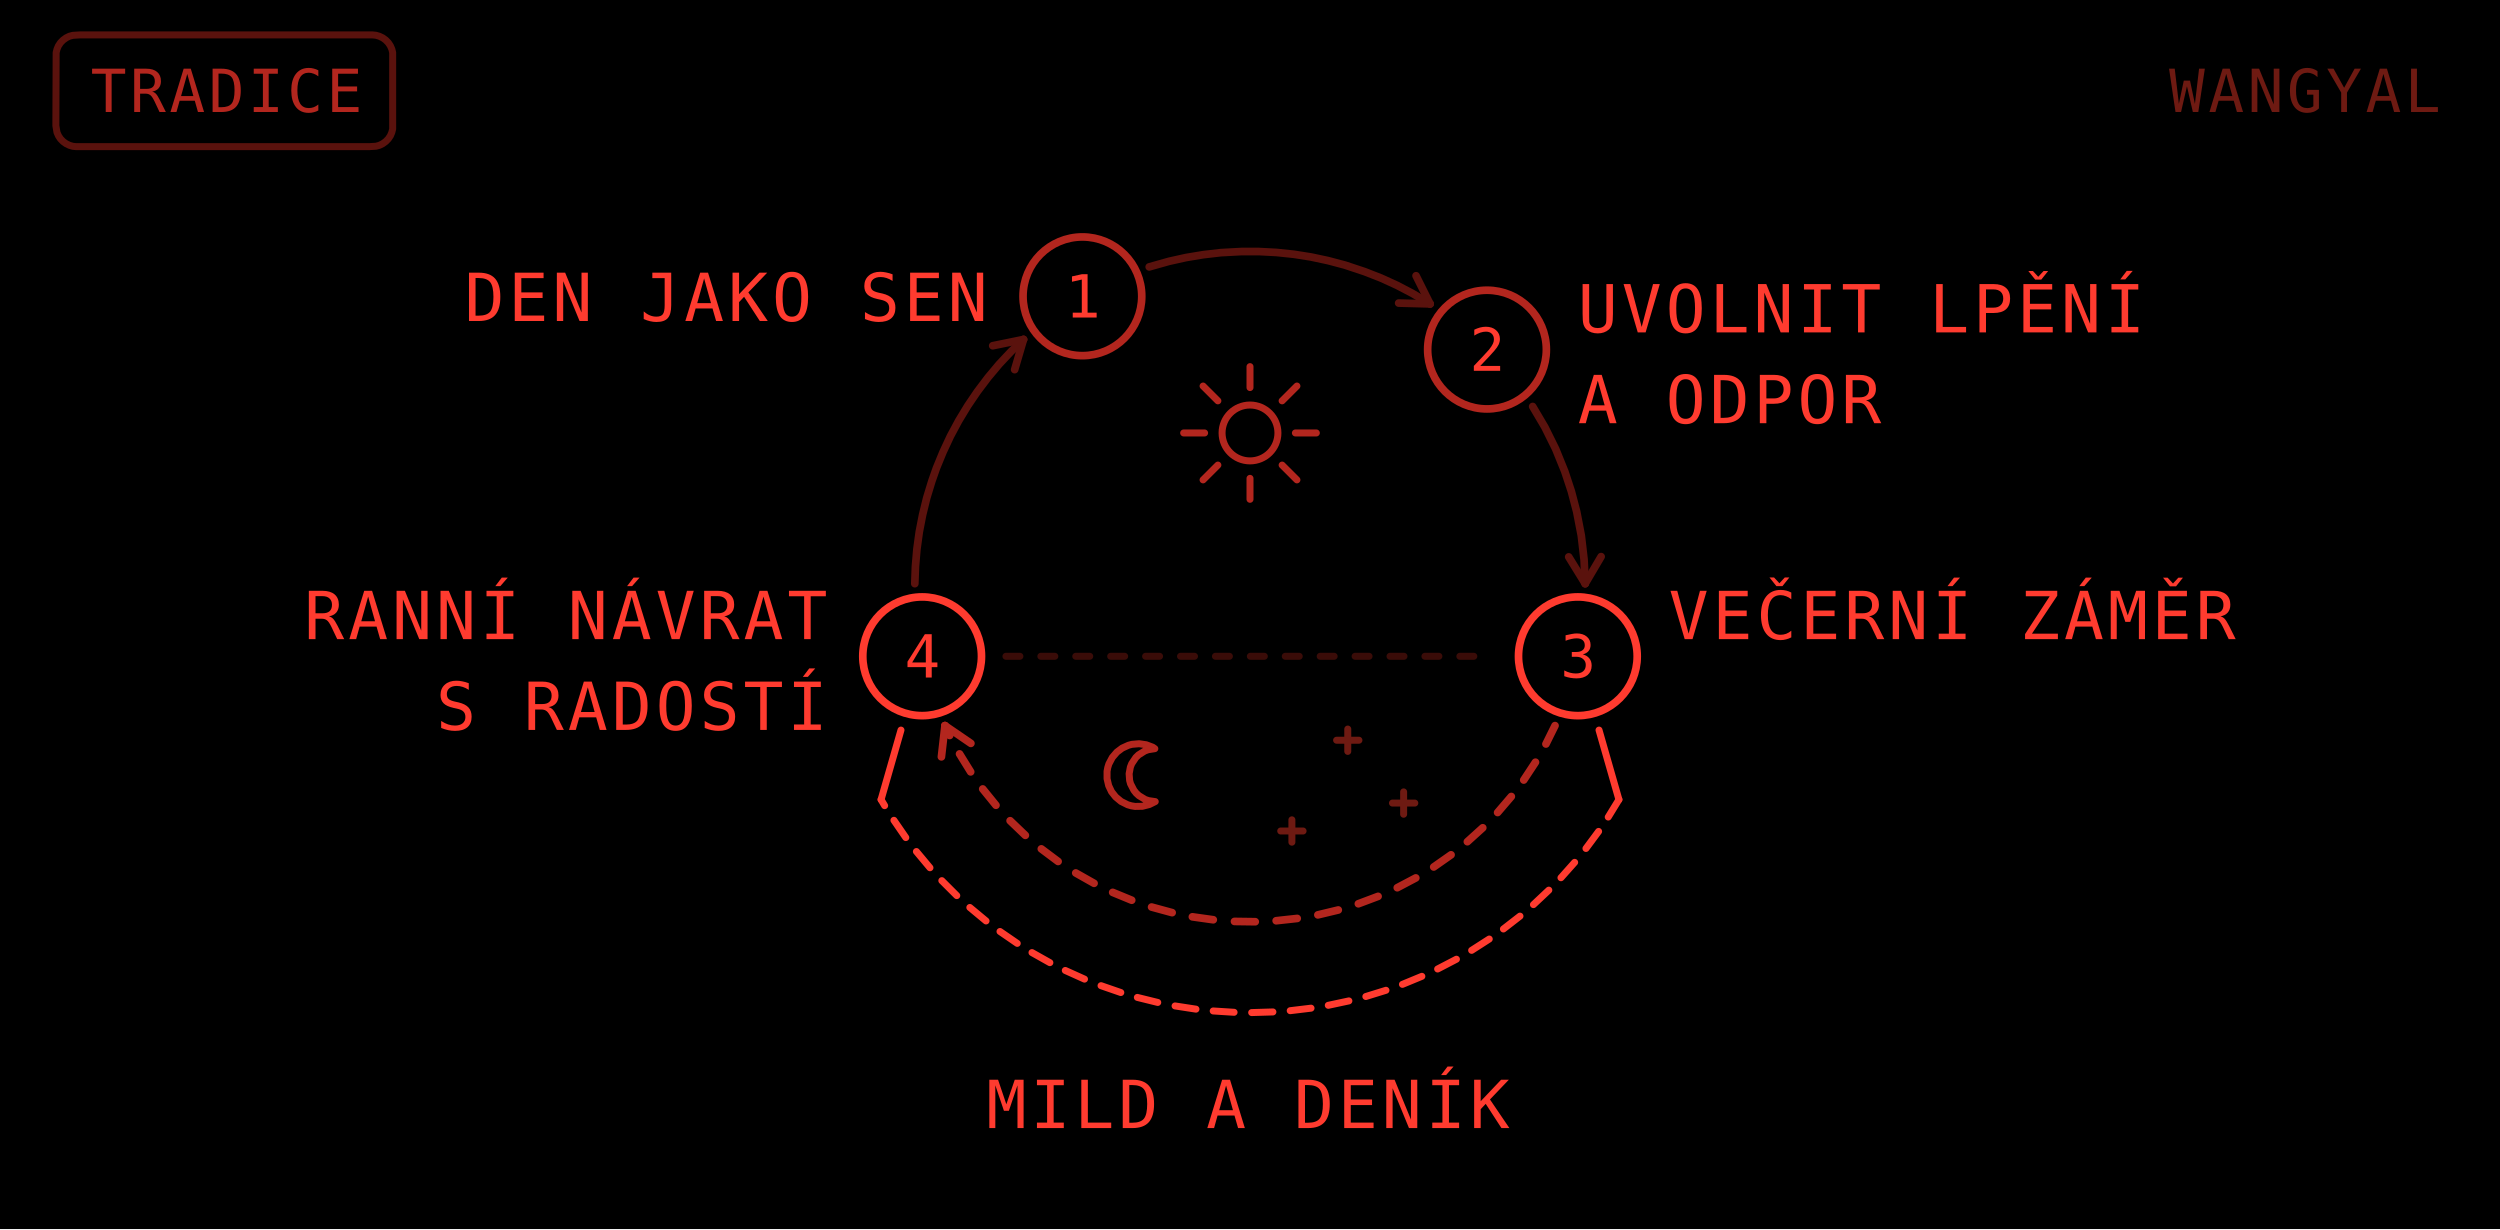
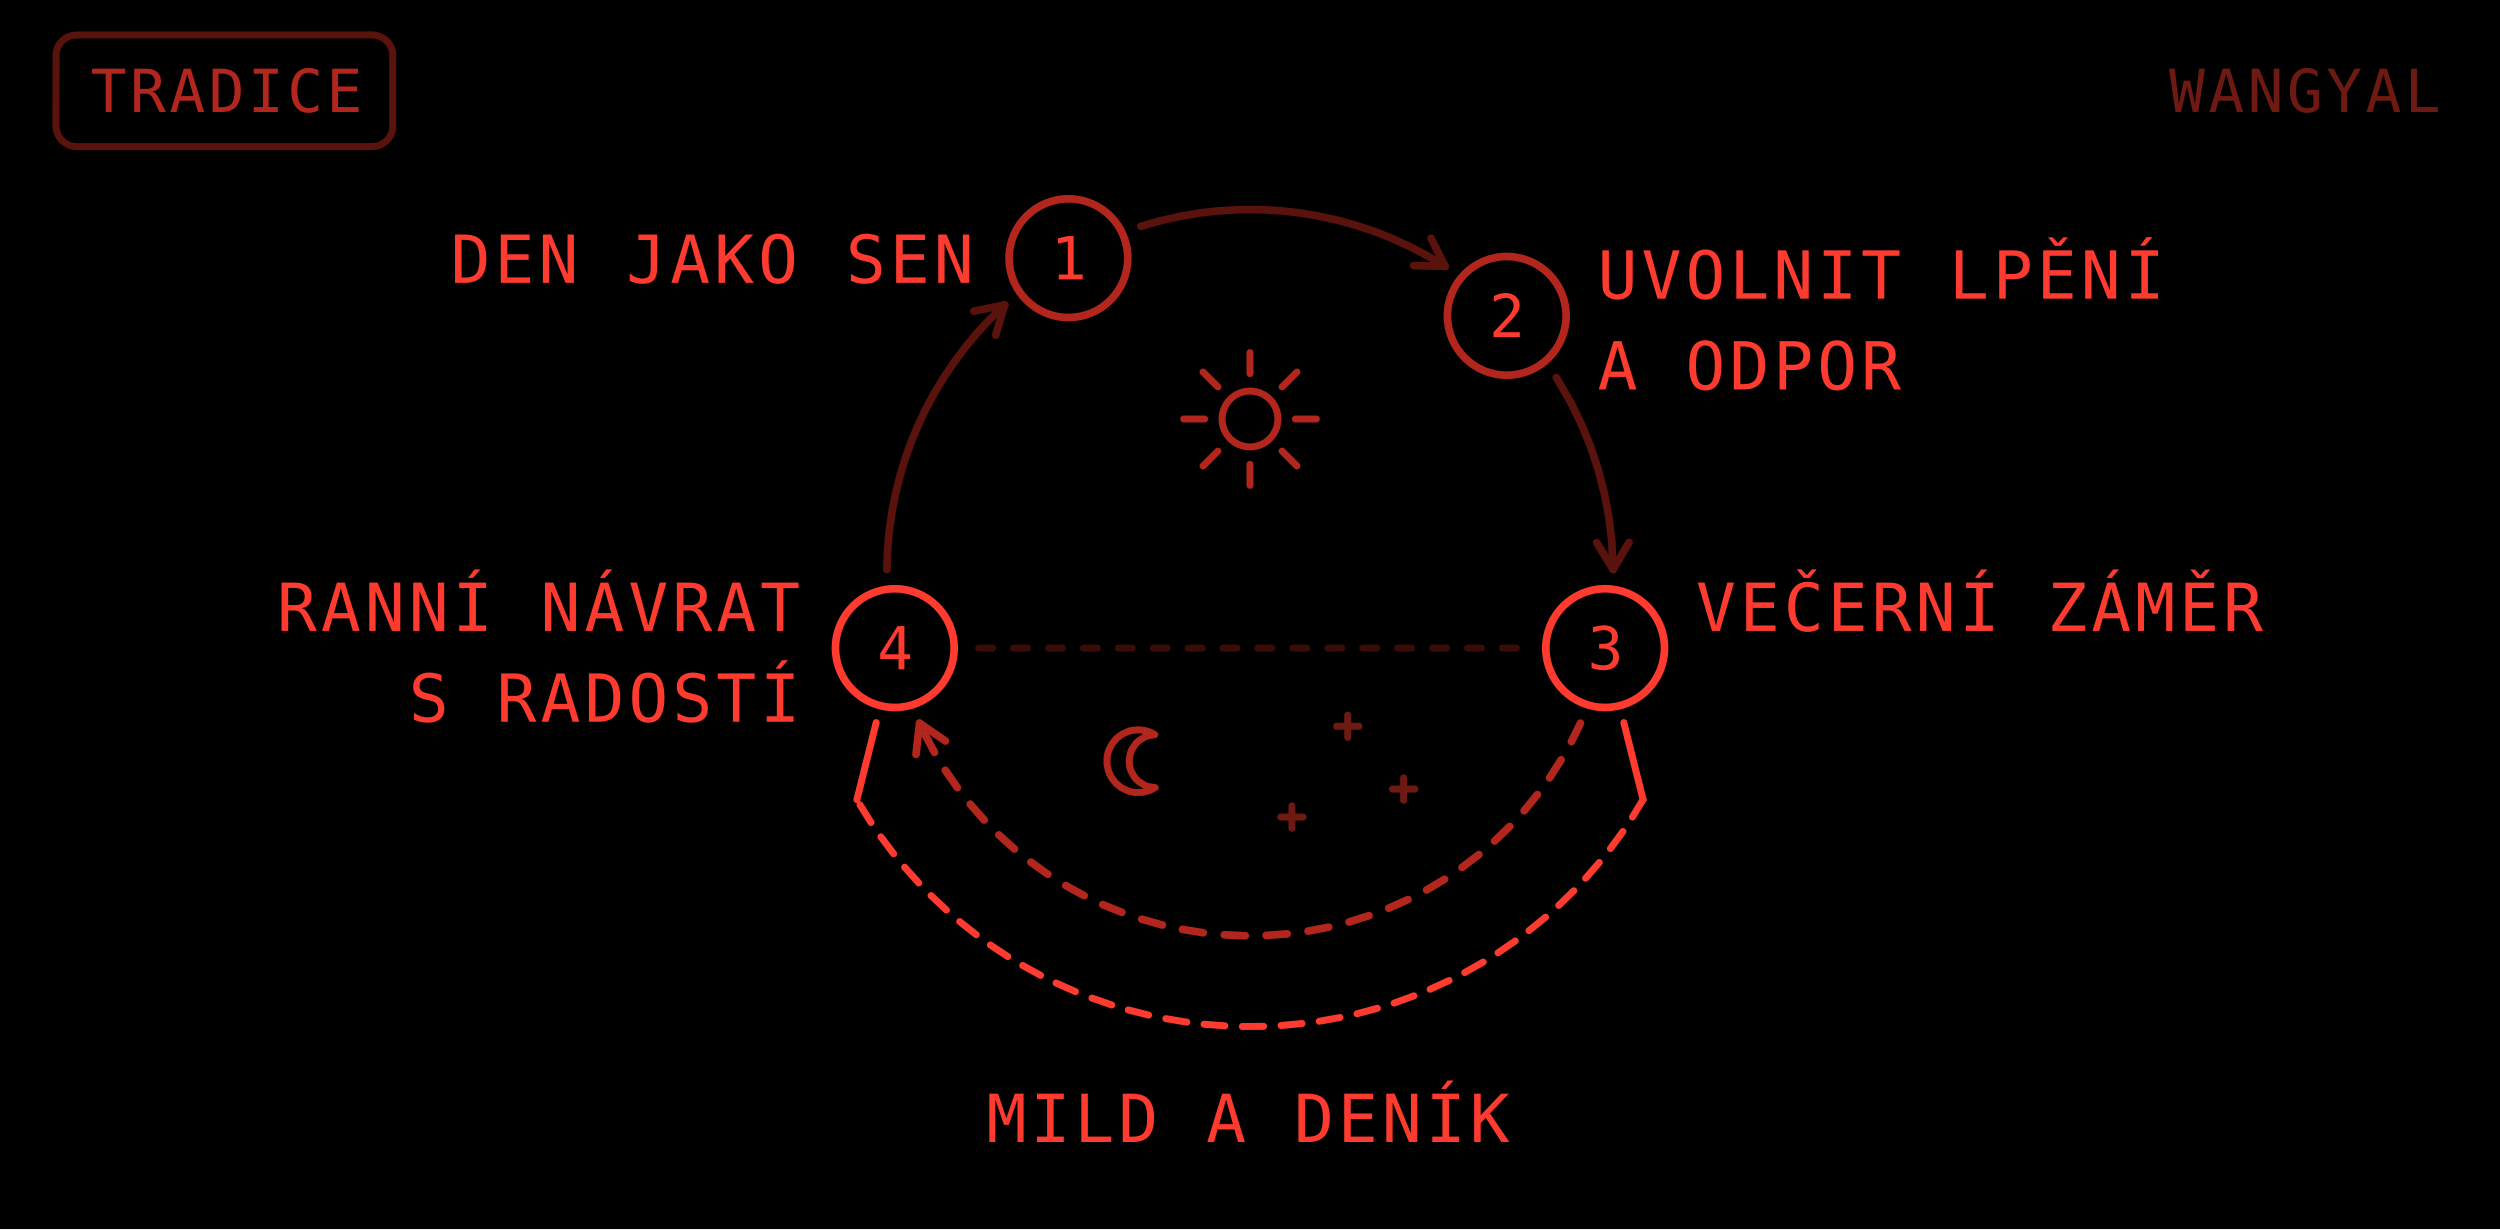
<svg xmlns="http://www.w3.org/2000/svg" width="358" height="176" viewBox="0 0 358 176">
  <rect width="358" height="176" fill="#000000" />
-   <path d="M164.57 38.22L167.41 37.42L169.84 36.88L172.31 36.47L174.82 36.18L177.79 36.02L180.28 36.02L182.78 36.15L185.27 36.41L187.74 36.8L190.18 37.32L192.59 37.96L195.42 38.9L197.77 39.82L200.05 40.86L202.25 42.01L204.79 43.52" fill="none" stroke="#5A120D" stroke-width="1.1" stroke-linecap="round" stroke-linejoin="round" />
-   <line x1="204.79" y1="43.52" x2="200.29" y2="43.4" fill="none" stroke="#5A120D" stroke-width="1.1" stroke-linecap="round" stroke-linejoin="round" />
-   <line x1="204.79" y1="43.52" x2="202.78" y2="39.49" fill="none" stroke="#5A120D" stroke-width="1.1" stroke-linecap="round" stroke-linejoin="round" />
-   <path d="M219.48 58.21L221.23 61.18L222.77 64.29L224.08 67.52L225.02 70.37L225.78 73.27L226.44 76.69L226.84 80.14L227 83.58" fill="none" stroke="#5A120D" stroke-width="1.1" stroke-linecap="round" stroke-linejoin="round" />
-   <line x1="227" y1="83.58" x2="224.64" y2="79.75" fill="none" stroke="#5A120D" stroke-width="1.1" stroke-linecap="round" stroke-linejoin="round" />
-   <line x1="227" y1="83.58" x2="229.28" y2="79.71" fill="none" stroke="#5A120D" stroke-width="1.1" stroke-linecap="round" stroke-linejoin="round" />
-   <path d="M222.68 103.91L221.38 106.54M219.88 109.15L218.2 111.7M216.42 114.06L214.46 116.35M212.33 118.54L210.13 120.53M207.79 122.41L205.31 124.15M202.74 125.72L200.09 127.12M197.34 128.36L194.52 129.42M191.64 130.31L188.72 131.01M185.76 131.52L182.75 131.85M179.75 131.99L176.78 131.95M173.74 131.71L170.75 131.29M167.85 130.69L164.91 129.89M162.06 128.91L159.34 127.79M156.67 126.49L154.05 125.01M151.52 123.36L149.12 121.56M146.83 119.62L144.65 117.53M142.62 115.31L140.73 112.98M139 110.53L137.41 107.96M135.99 105.32L135.32 103.91" fill="none" stroke="#B3261E" stroke-width="1.1" stroke-linecap="round" stroke-linejoin="round" />
-   <line x1="135.32" y1="103.91" x2="139.03" y2="106.45" fill="none" stroke="#B3261E" stroke-width="1.1" stroke-linecap="round" stroke-linejoin="round" />
-   <line x1="135.32" y1="103.91" x2="134.81" y2="108.38" fill="none" stroke="#B3261E" stroke-width="1.1" stroke-linecap="round" stroke-linejoin="round" />
-   <path d="M131 83.58L131.09 81.12L131.3 78.65L131.64 76.17L132.12 73.7L132.71 71.29L133.44 68.9L134.1 67.02L135.05 64.71L136.11 62.44L137.29 60.24L138.58 58.11L139.97 56.06L141.49 54.05L143.1 52.13L144.8 50.32L146.57 48.61" fill="none" stroke="#5A120D" stroke-width="1.1" stroke-linecap="round" stroke-linejoin="round" />
-   <line x1="146.57" y1="48.61" x2="145.3" y2="52.93" fill="none" stroke="#5A120D" stroke-width="1.1" stroke-linecap="round" stroke-linejoin="round" />
-   <line x1="146.57" y1="48.61" x2="142.16" y2="49.51" fill="none" stroke="#5A120D" stroke-width="1.1" stroke-linecap="round" stroke-linejoin="round" />
-   <path d="M144.05 93.98L146.05 93.98M149.05 93.98L151.05 93.98M154.05 93.98L156.05 93.98M159.05 93.98L161.05 93.98M164.05 93.98L166.05 93.98M169.05 93.98L171.05 93.98M174.05 93.98L176.05 93.98M179.05 93.98L181.05 93.98M184.05 93.98L186.05 93.98M189.05 93.98L191.05 93.98M194.05 93.98L196.05 93.98M199.05 93.98L201.05 93.98M204.05 93.98L206.05 93.98M209.05 93.98L211.05 93.98" fill="none" stroke="#3A0C08" stroke-width="1" stroke-linecap="round" stroke-linejoin="round" />
-   <circle cx="179" cy="62" r="4" fill="none" stroke="#B3261E" stroke-width="1" stroke-linecap="round" stroke-linejoin="round" />
-   <line x1="185.5" y1="62" x2="188.5" y2="62" fill="none" stroke="#B3261E" stroke-width="1" stroke-linecap="round" stroke-linejoin="round" />
-   <line x1="183.6" y1="66.6" x2="185.72" y2="68.72" fill="none" stroke="#B3261E" stroke-width="1" stroke-linecap="round" stroke-linejoin="round" />
-   <line x1="179" y1="68.5" x2="179" y2="71.5" fill="none" stroke="#B3261E" stroke-width="1" stroke-linecap="round" stroke-linejoin="round" />
-   <line x1="174.4" y1="66.6" x2="172.28" y2="68.72" fill="none" stroke="#B3261E" stroke-width="1" stroke-linecap="round" stroke-linejoin="round" />
-   <line x1="172.5" y1="62" x2="169.5" y2="62" fill="none" stroke="#B3261E" stroke-width="1" stroke-linecap="round" stroke-linejoin="round" />
-   <line x1="174.4" y1="57.4" x2="172.28" y2="55.28" fill="none" stroke="#B3261E" stroke-width="1" stroke-linecap="round" stroke-linejoin="round" />
-   <line x1="179" y1="55.5" x2="179" y2="52.5" fill="none" stroke="#B3261E" stroke-width="1" stroke-linecap="round" stroke-linejoin="round" />
-   <line x1="183.6" y1="57.4" x2="185.72" y2="55.28" fill="none" stroke="#B3261E" stroke-width="1" stroke-linecap="round" stroke-linejoin="round" />
-   <path d="M165.43 114.79L164.58 115.21L163.59 115.46L162.53 115.48L162 115.39L161.48 115.24L160.54 114.77L159.76 114.12L159.17 113.37L158.76 112.5L158.53 111.51L158.53 110.45L158.63 109.92L158.79 109.4L159.28 108.47L159.94 107.7L160.7 107.13L161.6 106.72L162.09 106.59L163.12 106.5L164.14 106.65L165.07 107L165.37 107.21L164.42 107.36L163.93 107.54L163.04 108.1L162.65 108.48L162.06 109.36L161.87 109.84L161.69 110.8L161.76 111.75L161.89 112.23L162.37 113.16L162.7 113.58L163.09 113.94L164 114.49L164.48 114.65L165.43 114.79" fill="none" stroke="#B3261E" stroke-width="1" stroke-linecap="round" stroke-linejoin="round" />
-   <line x1="191.4" y1="106" x2="194.6" y2="106" fill="none" stroke="#6E1A12" stroke-width="1" stroke-linecap="round" stroke-linejoin="round" />
-   <line x1="193" y1="104.4" x2="193" y2="107.6" fill="none" stroke="#6E1A12" stroke-width="1" stroke-linecap="round" stroke-linejoin="round" />
-   <line x1="199.4" y1="115" x2="202.6" y2="115" fill="none" stroke="#6E1A12" stroke-width="1" stroke-linecap="round" stroke-linejoin="round" />
-   <line x1="201" y1="113.4" x2="201" y2="116.6" fill="none" stroke="#6E1A12" stroke-width="1" stroke-linecap="round" stroke-linejoin="round" />
-   <line x1="183.4" y1="119" x2="186.6" y2="119" fill="none" stroke="#6E1A12" stroke-width="1" stroke-linecap="round" stroke-linejoin="round" />
-   <line x1="185" y1="117.4" x2="185" y2="120.6" fill="none" stroke="#6E1A12" stroke-width="1" stroke-linecap="round" stroke-linejoin="round" />
-   <path d="M231.83 114.5L230.3 117M228.92 119.06L227.11 121.5M225.49 123.49L223.53 125.69M221.79 127.47L219.59 129.54M217.66 131.19L215.29 133.03M213.26 134.47L210.74 136.09M208.56 137.36L205.87 138.76M203.61 139.81L200.83 140.96M198.47 141.81L195.59 142.7M193.16 143.33L190.21 143.96M187.74 144.37L184.76 144.73M182.28 144.91L179.24 145M176.72 144.96L173.73 144.77M171.26 144.51L168.27 144.05M165.79 143.55L162.87 142.83M160.5 142.13L157.67 141.15M155.3 140.21L152.55 138.97M150.34 137.85L147.78 136.41M145.67 135.09L143.2 133.39M141.2 131.88L138.88 129.95M137.01 128.25L134.87 126.11M133.17 124.26L131.23 121.94M129.71 119.94L128.01 117.47M126.68 115.37L126.17 114.5" fill="none" stroke="#FF3B2F" stroke-width="1" stroke-linecap="round" stroke-linejoin="round" />
-   <line x1="231.83" y1="114.5" x2="228.98" y2="104.55" fill="none" stroke="#FF3B2F" stroke-width="1" stroke-linecap="round" stroke-linejoin="round" />
-   <line x1="126.17" y1="114.5" x2="129.02" y2="104.55" fill="none" stroke="#FF3B2F" stroke-width="1" stroke-linecap="round" stroke-linejoin="round" />
-   <text x="178.72" y="161.54" text-anchor="middle" font-family="'JetBrains Mono', monospace" font-size="9.5" font-weight="500" letter-spacing="0.57" fill="#FF3B2F">MILD A DENÍK</text>
-   <circle cx="155" cy="42.43" r="8.5" fill="none" stroke="#B3261E" stroke-width="1.1" stroke-linecap="round" stroke-linejoin="round" />
-   <text x="155.05" y="45.47" text-anchor="middle" font-family="'JetBrains Mono', monospace" font-size="8.5" font-weight="500" letter-spacing="0.51" fill="#FF3B2F">1</text>
-   <circle cx="212.94" cy="50.06" r="8.5" fill="none" stroke="#B3261E" stroke-width="1.1" stroke-linecap="round" stroke-linejoin="round" />
-   <text x="212.99" y="53.1" text-anchor="middle" font-family="'JetBrains Mono', monospace" font-size="8.5" font-weight="500" letter-spacing="0.51" fill="#FF3B2F">2</text>
-   <circle cx="225.95" cy="93.98" r="8.5" fill="none" stroke="#FF3B2F" stroke-width="1.1" stroke-linecap="round" stroke-linejoin="round" />
-   <text x="226" y="97.02" text-anchor="middle" font-family="'JetBrains Mono', monospace" font-size="8.5" font-weight="500" letter-spacing="0.51" fill="#FF3B2F">3</text>
-   <circle cx="132.05" cy="93.98" r="8.5" fill="none" stroke="#FF3B2F" stroke-width="1.1" stroke-linecap="round" stroke-linejoin="round" />
-   <text x="132.09" y="97.02" text-anchor="middle" font-family="'JetBrains Mono', monospace" font-size="8.5" font-weight="500" letter-spacing="0.51" fill="#FF3B2F">4</text>
-   <text x="141.43" y="45.97" text-anchor="end" font-family="'JetBrains Mono', monospace" font-size="9.5" font-weight="500" letter-spacing="0.57" fill="#FF3B2F">DEN JAKO SEN</text>
-   <text x="225.94" y="47.6" text-anchor="start" font-family="'JetBrains Mono', monospace" font-size="9.5" font-weight="500" letter-spacing="0.57" fill="#FF3B2F">UVOLNIT LPĚNÍ</text>
-   <text x="225.94" y="60.6" text-anchor="start" font-family="'JetBrains Mono', monospace" font-size="9.5" font-weight="500" letter-spacing="0.57" fill="#FF3B2F">A ODPOR</text>
-   <text x="238.95" y="91.52" text-anchor="start" font-family="'JetBrains Mono', monospace" font-size="9.5" font-weight="500" letter-spacing="0.57" fill="#FF3B2F">VEČERNÍ ZÁMĚR</text>
-   <text x="118.48" y="91.52" text-anchor="end" font-family="'JetBrains Mono', monospace" font-size="9.5" font-weight="500" letter-spacing="0.57" fill="#FF3B2F">RANNÍ NÁVRAT</text>
-   <text x="118.48" y="104.52" text-anchor="end" font-family="'JetBrains Mono', monospace" font-size="9.5" font-weight="500" letter-spacing="0.57" fill="#FF3B2F">S RADOSTÍ</text>
+   <path d="M163.36 32.41L166.2 31.6L169.11 30.95L172.08 30.46L174.59 30.19L177.56 30.02L180.55 30.02L183.55 30.2L186.04 30.48L188.51 30.88L191.44 31.51L193.84 32.16L196.67 33.09L199.02 34.01L201.76 35.25L204.41 36.63L206.94 38.14" fill="none" stroke="#5A120D" stroke-width="1.1" stroke-linecap="round" stroke-linejoin="round" />
+   <line x1="206.94" y1="38.14" x2="202.44" y2="38.03" fill="none" stroke="#5A120D" stroke-width="1.1" stroke-linecap="round" stroke-linejoin="round" />
+   <line x1="206.94" y1="38.14" x2="204.93" y2="34.12" fill="none" stroke="#5A120D" stroke-width="1.1" stroke-linecap="round" stroke-linejoin="round" />
+   <path d="M222.86 54.06L224.86 57.49L226.41 60.64L227.75 63.9L228.86 67.25L229.74 70.64L230.39 74.08L230.81 77.56L231 81.55" fill="none" stroke="#5A120D" stroke-width="1.1" stroke-linecap="round" stroke-linejoin="round" />
+   <line x1="231" y1="81.55" x2="228.64" y2="77.71" fill="none" stroke="#5A120D" stroke-width="1.1" stroke-linecap="round" stroke-linejoin="round" />
+   <line x1="231" y1="81.55" x2="233.28" y2="77.67" fill="none" stroke="#5A120D" stroke-width="1.1" stroke-linecap="round" stroke-linejoin="round" />
+   <path d="M226.32 103.56L225.03 106.2M223.55 108.81L221.9 111.39M220.15 113.79L218.26 116.1M216.2 118.34L214.03 120.43M211.77 122.38L209.37 124.21M206.86 125.91L204.29 127.44M201.62 128.82L198.87 130.05M196.05 131.12L193.18 132.03M190.26 132.77L187.32 133.33M184.32 133.73L181.31 133.95M178.32 134L175.32 133.87M172.3 133.57L169.33 133.09M166.45 132.46L163.5 131.63M160.65 130.65L157.92 129.54M155.25 128.26L152.62 126.81M150.06 125.2L147.62 123.46M145.27 121.58L143.04 119.56M140.93 117.42L138.94 115.16M137.1 112.79L135.38 110.31M133.82 107.74L132.41 105.09" fill="none" stroke="#B3261E" stroke-width="1.1" stroke-linecap="round" stroke-linejoin="round" />
+   <line x1="131.68" y1="103.56" x2="135.39" y2="106.11" fill="none" stroke="#B3261E" stroke-width="1.1" stroke-linecap="round" stroke-linejoin="round" />
+   <line x1="131.68" y1="103.56" x2="131.17" y2="108.03" fill="none" stroke="#B3261E" stroke-width="1.1" stroke-linecap="round" stroke-linejoin="round" />
+   <path d="M127 81.55L127.11 78.61L127.33 76.14L127.75 73.18L128.24 70.73L128.96 67.85L129.69 65.48L130.54 63.15L131.5 60.85L132.56 58.6L133.73 56.41L135 54.28L136.66 51.82L138.16 49.82L140.07 47.52L141.76 45.71L143.87 43.66" fill="none" stroke="#5A120D" stroke-width="1.1" stroke-linecap="round" stroke-linejoin="round" />
+   <line x1="143.87" y1="43.66" x2="142.59" y2="47.98" fill="none" stroke="#5A120D" stroke-width="1.1" stroke-linecap="round" stroke-linejoin="round" />
+   <line x1="143.87" y1="43.66" x2="139.46" y2="44.56" fill="none" stroke="#5A120D" stroke-width="1.1" stroke-linecap="round" stroke-linejoin="round" />
+   <path d="M140.14 92.81L142.14 92.81M145.14 92.81L147.14 92.81M150.14 92.81L152.14 92.81M155.14 92.81L157.14 92.81M160.14 92.81L162.14 92.81M165.14 92.81L167.14 92.81M170.14 92.81L172.14 92.81M175.14 92.81L177.14 92.81M180.14 92.81L182.14 92.81M185.14 92.81L187.14 92.81M190.14 92.81L192.14 92.81M195.14 92.81L197.14 92.81M200.14 92.81L202.14 92.81M205.14 92.81L207.14 92.81M210.14 92.81L212.14 92.81M215.14 92.81L217.14 92.81" fill="none" stroke="#3A0C08" stroke-width="1" stroke-linecap="round" stroke-linejoin="round" />
+   <circle cx="179" cy="60" r="4" fill="none" stroke="#B3261E" stroke-width="1" stroke-linecap="round" stroke-linejoin="round" />
+   <line x1="185.5" y1="60" x2="188.5" y2="60" fill="none" stroke="#B3261E" stroke-width="1" stroke-linecap="round" stroke-linejoin="round" />
+   <line x1="183.6" y1="64.6" x2="185.72" y2="66.72" fill="none" stroke="#B3261E" stroke-width="1" stroke-linecap="round" stroke-linejoin="round" />
+   <line x1="179" y1="66.5" x2="179" y2="69.5" fill="none" stroke="#B3261E" stroke-width="1" stroke-linecap="round" stroke-linejoin="round" />
+   <line x1="174.4" y1="64.6" x2="172.28" y2="66.72" fill="none" stroke="#B3261E" stroke-width="1" stroke-linecap="round" stroke-linejoin="round" />
+   <line x1="172.5" y1="60" x2="169.5" y2="60" fill="none" stroke="#B3261E" stroke-width="1" stroke-linecap="round" stroke-linejoin="round" />
+   <line x1="174.4" y1="55.4" x2="172.28" y2="53.28" fill="none" stroke="#B3261E" stroke-width="1" stroke-linecap="round" stroke-linejoin="round" />
+   <line x1="179" y1="53.5" x2="179" y2="50.5" fill="none" stroke="#B3261E" stroke-width="1" stroke-linecap="round" stroke-linejoin="round" />
+   <line x1="183.6" y1="55.4" x2="185.72" y2="53.28" fill="none" stroke="#B3261E" stroke-width="1" stroke-linecap="round" stroke-linejoin="round" />
+   <path d="M165.43 112.79L164.58 113.21L163.59 113.46L162.53 113.48L162 113.39L161.48 113.24L160.54 112.77L159.76 112.12L159.17 111.37L158.76 110.5L158.53 109.51L158.53 108.45L158.63 107.92L158.79 107.4L159.28 106.47L159.94 105.7L160.7 105.13L161.6 104.72L162.09 104.59L163.12 104.5L164.14 104.65L165.07 105L165.37 105.21L164.42 105.36L163.93 105.54L163.04 106.1L162.65 106.48L162.06 107.36L161.87 107.84L161.69 108.8L161.76 109.75L161.89 110.23L162.37 111.16L162.7 111.58L163.09 111.94L164 112.49L164.48 112.65L165.43 112.79" fill="none" stroke="#B3261E" stroke-width="1" stroke-linecap="round" stroke-linejoin="round" />
+   <line x1="191.4" y1="104" x2="194.6" y2="104" fill="none" stroke="#6E1A12" stroke-width="1" stroke-linecap="round" stroke-linejoin="round" />
+   <line x1="193" y1="102.4" x2="193" y2="105.6" fill="none" stroke="#6E1A12" stroke-width="1" stroke-linecap="round" stroke-linejoin="round" />
+   <line x1="199.4" y1="113" x2="202.6" y2="113" fill="none" stroke="#6E1A12" stroke-width="1" stroke-linecap="round" stroke-linejoin="round" />
+   <line x1="201" y1="111.4" x2="201" y2="114.6" fill="none" stroke="#6E1A12" stroke-width="1" stroke-linecap="round" stroke-linejoin="round" />
+   <line x1="183.4" y1="117" x2="186.6" y2="117" fill="none" stroke="#6E1A12" stroke-width="1" stroke-linecap="round" stroke-linejoin="round" />
+   <line x1="185" y1="115.4" x2="185" y2="118.6" fill="none" stroke="#6E1A12" stroke-width="1" stroke-linecap="round" stroke-linejoin="round" />
+   <path d="M235.29 114.5L233.77 117M232.4 119.07L230.61 121.51M229.02 123.51L227.06 125.76M225.36 127.56L223.21 129.65M221.32 131.34L218.96 133.26M216.98 134.75L214.52 136.44M212.39 137.77L209.75 139.27M207.51 140.41L204.79 141.66M202.47 142.61L199.64 143.64M197.24 144.39L194.33 145.17M191.88 145.71L188.92 146.24M186.44 146.57L183.45 146.85M180.94 146.97L177.91 146.99M175.4 146.9L172.42 146.67M169.96 146.37L166.96 145.87M164.48 145.36L161.57 144.62M159.2 143.91L156.37 142.93M154 142L151.23 140.77M149.01 139.67L146.45 138.26M144.32 136.98L141.82 135.32M139.8 133.85L137.43 131.97M135.53 130.32L133.33 128.25M131.57 126.44L129.55 124.19M127.96 122.25L126.15 119.84M124.73 117.78L123.15 115.25" fill="none" stroke="#FF3B2F" stroke-width="1" stroke-linecap="round" stroke-linejoin="round" />
+   <line x1="235.29" y1="114.5" x2="232.53" y2="103.48" fill="none" stroke="#FF3B2F" stroke-width="1" stroke-linecap="round" stroke-linejoin="round" />
+   <line x1="122.71" y1="114.5" x2="125.47" y2="103.48" fill="none" stroke="#FF3B2F" stroke-width="1" stroke-linecap="round" stroke-linejoin="round" />
+   <text x="178.72" y="163.54" text-anchor="middle" font-family="'JetBrains Mono', monospace" font-size="9.5" font-weight="500" letter-spacing="0.57" fill="#FF3B2F">MILD A DENÍK</text>
+   <circle cx="153" cy="36.97" r="8.5" fill="none" stroke="#B3261E" stroke-width="1.1" stroke-linecap="round" stroke-linejoin="round" />
+   <text x="153.05" y="40.01" text-anchor="middle" font-family="'JetBrains Mono', monospace" font-size="8.5" font-weight="500" letter-spacing="0.51" fill="#FF3B2F">1</text>
+   <circle cx="215.77" cy="45.23" r="8.5" fill="none" stroke="#B3261E" stroke-width="1.1" stroke-linecap="round" stroke-linejoin="round" />
+   <text x="215.81" y="48.27" text-anchor="middle" font-family="'JetBrains Mono', monospace" font-size="8.5" font-weight="500" letter-spacing="0.51" fill="#FF3B2F">2</text>
+   <circle cx="229.86" cy="92.81" r="8.5" fill="none" stroke="#FF3B2F" stroke-width="1.1" stroke-linecap="round" stroke-linejoin="round" />
+   <text x="229.91" y="95.85" text-anchor="middle" font-family="'JetBrains Mono', monospace" font-size="8.5" font-weight="500" letter-spacing="0.51" fill="#FF3B2F">3</text>
+   <circle cx="128.14" cy="92.81" r="8.5" fill="none" stroke="#FF3B2F" stroke-width="1.1" stroke-linecap="round" stroke-linejoin="round" />
+   <text x="128.18" y="95.85" text-anchor="middle" font-family="'JetBrains Mono', monospace" font-size="8.5" font-weight="500" letter-spacing="0.51" fill="#FF3B2F">4</text>
+   <text x="139.43" y="40.51" text-anchor="end" font-family="'JetBrains Mono', monospace" font-size="9.5" font-weight="500" letter-spacing="0.57" fill="#FF3B2F">DEN JAKO SEN</text>
+   <text x="228.77" y="42.77" text-anchor="start" font-family="'JetBrains Mono', monospace" font-size="9.5" font-weight="500" letter-spacing="0.57" fill="#FF3B2F">UVOLNIT LPĚNÍ</text>
+   <text x="228.77" y="55.77" text-anchor="start" font-family="'JetBrains Mono', monospace" font-size="9.5" font-weight="500" letter-spacing="0.57" fill="#FF3B2F">A ODPOR</text>
+   <text x="242.86" y="90.35" text-anchor="start" font-family="'JetBrains Mono', monospace" font-size="9.5" font-weight="500" letter-spacing="0.57" fill="#FF3B2F">VEČERNÍ ZÁMĚR</text>
+   <text x="114.57" y="90.35" text-anchor="end" font-family="'JetBrains Mono', monospace" font-size="9.5" font-weight="500" letter-spacing="0.57" fill="#FF3B2F">RANNÍ NÁVRAT</text>
+   <text x="114.57" y="103.35" text-anchor="end" font-family="'JetBrains Mono', monospace" font-size="9.5" font-weight="500" letter-spacing="0.57" fill="#FF3B2F">S RADOSTÍ</text>
  <path d="M8 18L8.04 7.53L8.16 7.05L8.36 6.57L8.66 6.12L9.03 5.74L9.47 5.42L9.94 5.19L10.43 5.06L11.4 5L53.36 5L53.84 5.05L54.32 5.19L54.8 5.42L55.23 5.73L55.61 6.12L55.9 6.56L56.11 7.04L56.23 7.53L56.23 18.47L56.11 18.95L55.91 19.43L55.61 19.88L55.24 20.26L54.8 20.58L54.33 20.81L53.84 20.94L52.87 21L10.91 21L10.43 20.95L9.95 20.81L9.47 20.58L9.04 20.27L8.66 19.88L8.37 19.44L8.16 18.96L8 18Z" fill="none" stroke="#5A120D" stroke-width="1" stroke-linecap="round" stroke-linejoin="round" />
  <text x="13" y="16.04" text-anchor="start" font-family="'JetBrains Mono', monospace" font-size="8.5" font-weight="500" letter-spacing="0.51" fill="#B3261E">TRADICE</text>
  <text x="349.49" y="16.04" text-anchor="end" font-family="'JetBrains Mono', monospace" font-size="8.5" font-weight="500" letter-spacing="0.51" fill="#6E1A12">WANGYAL</text>
</svg>
